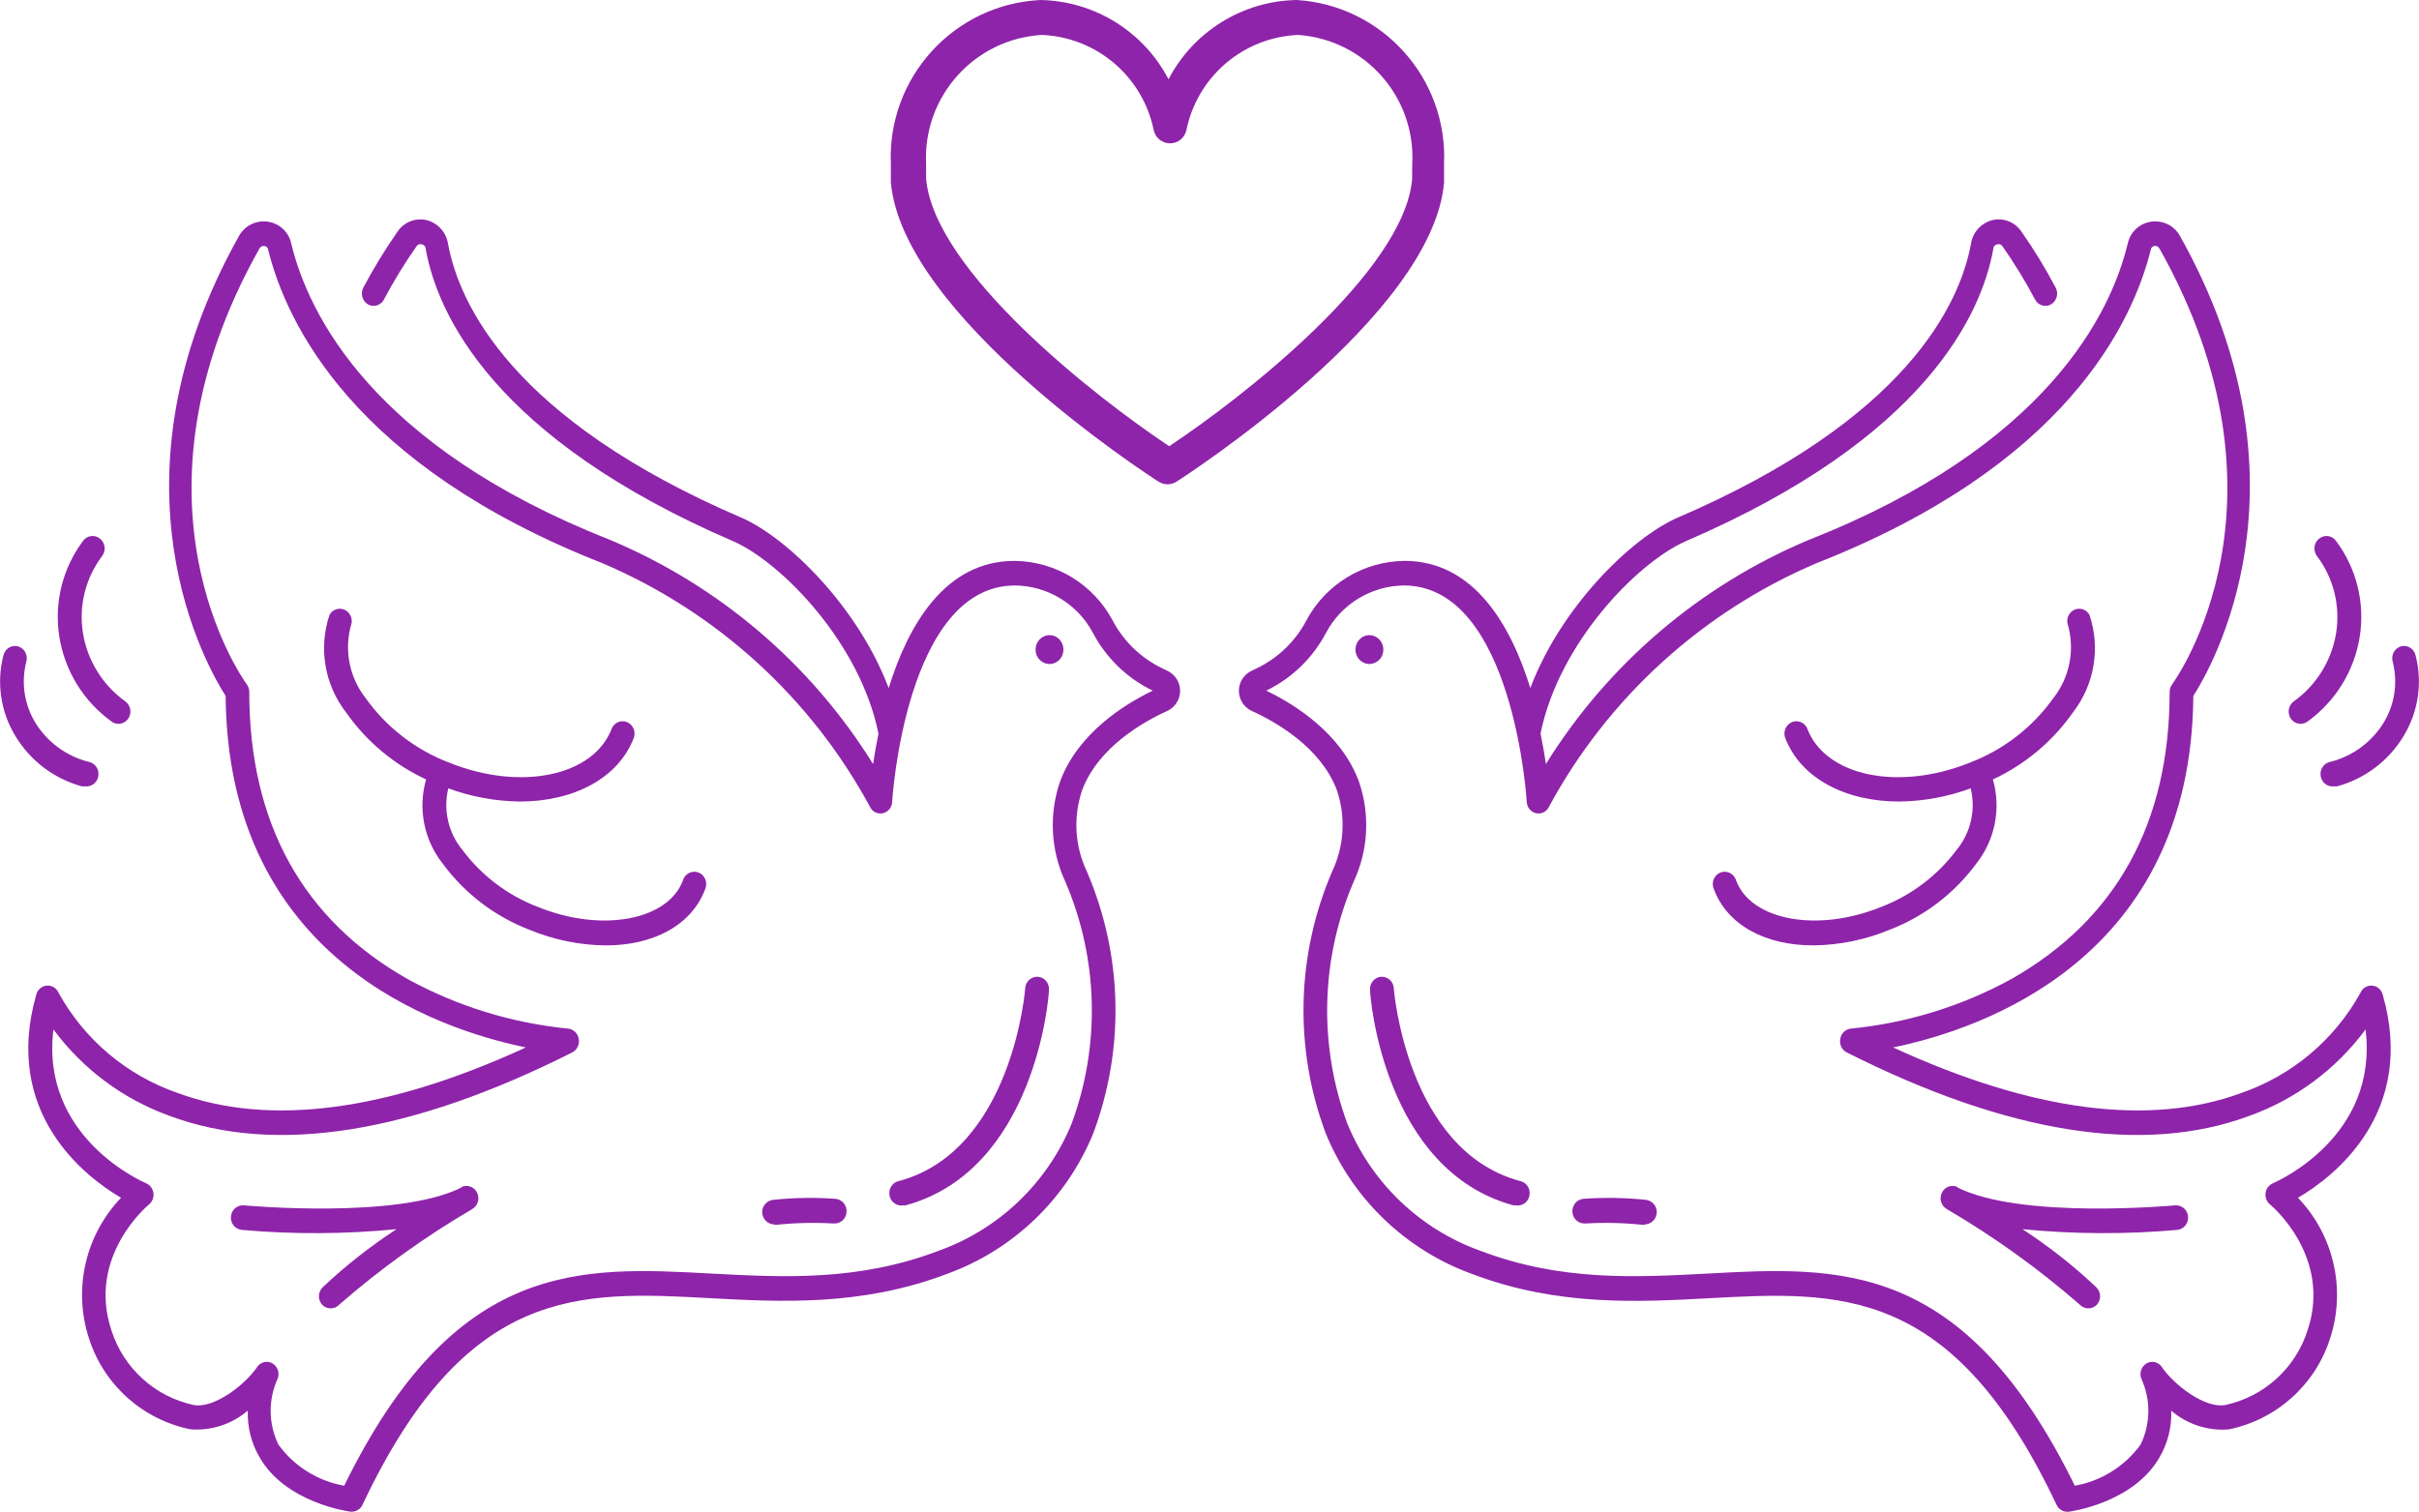
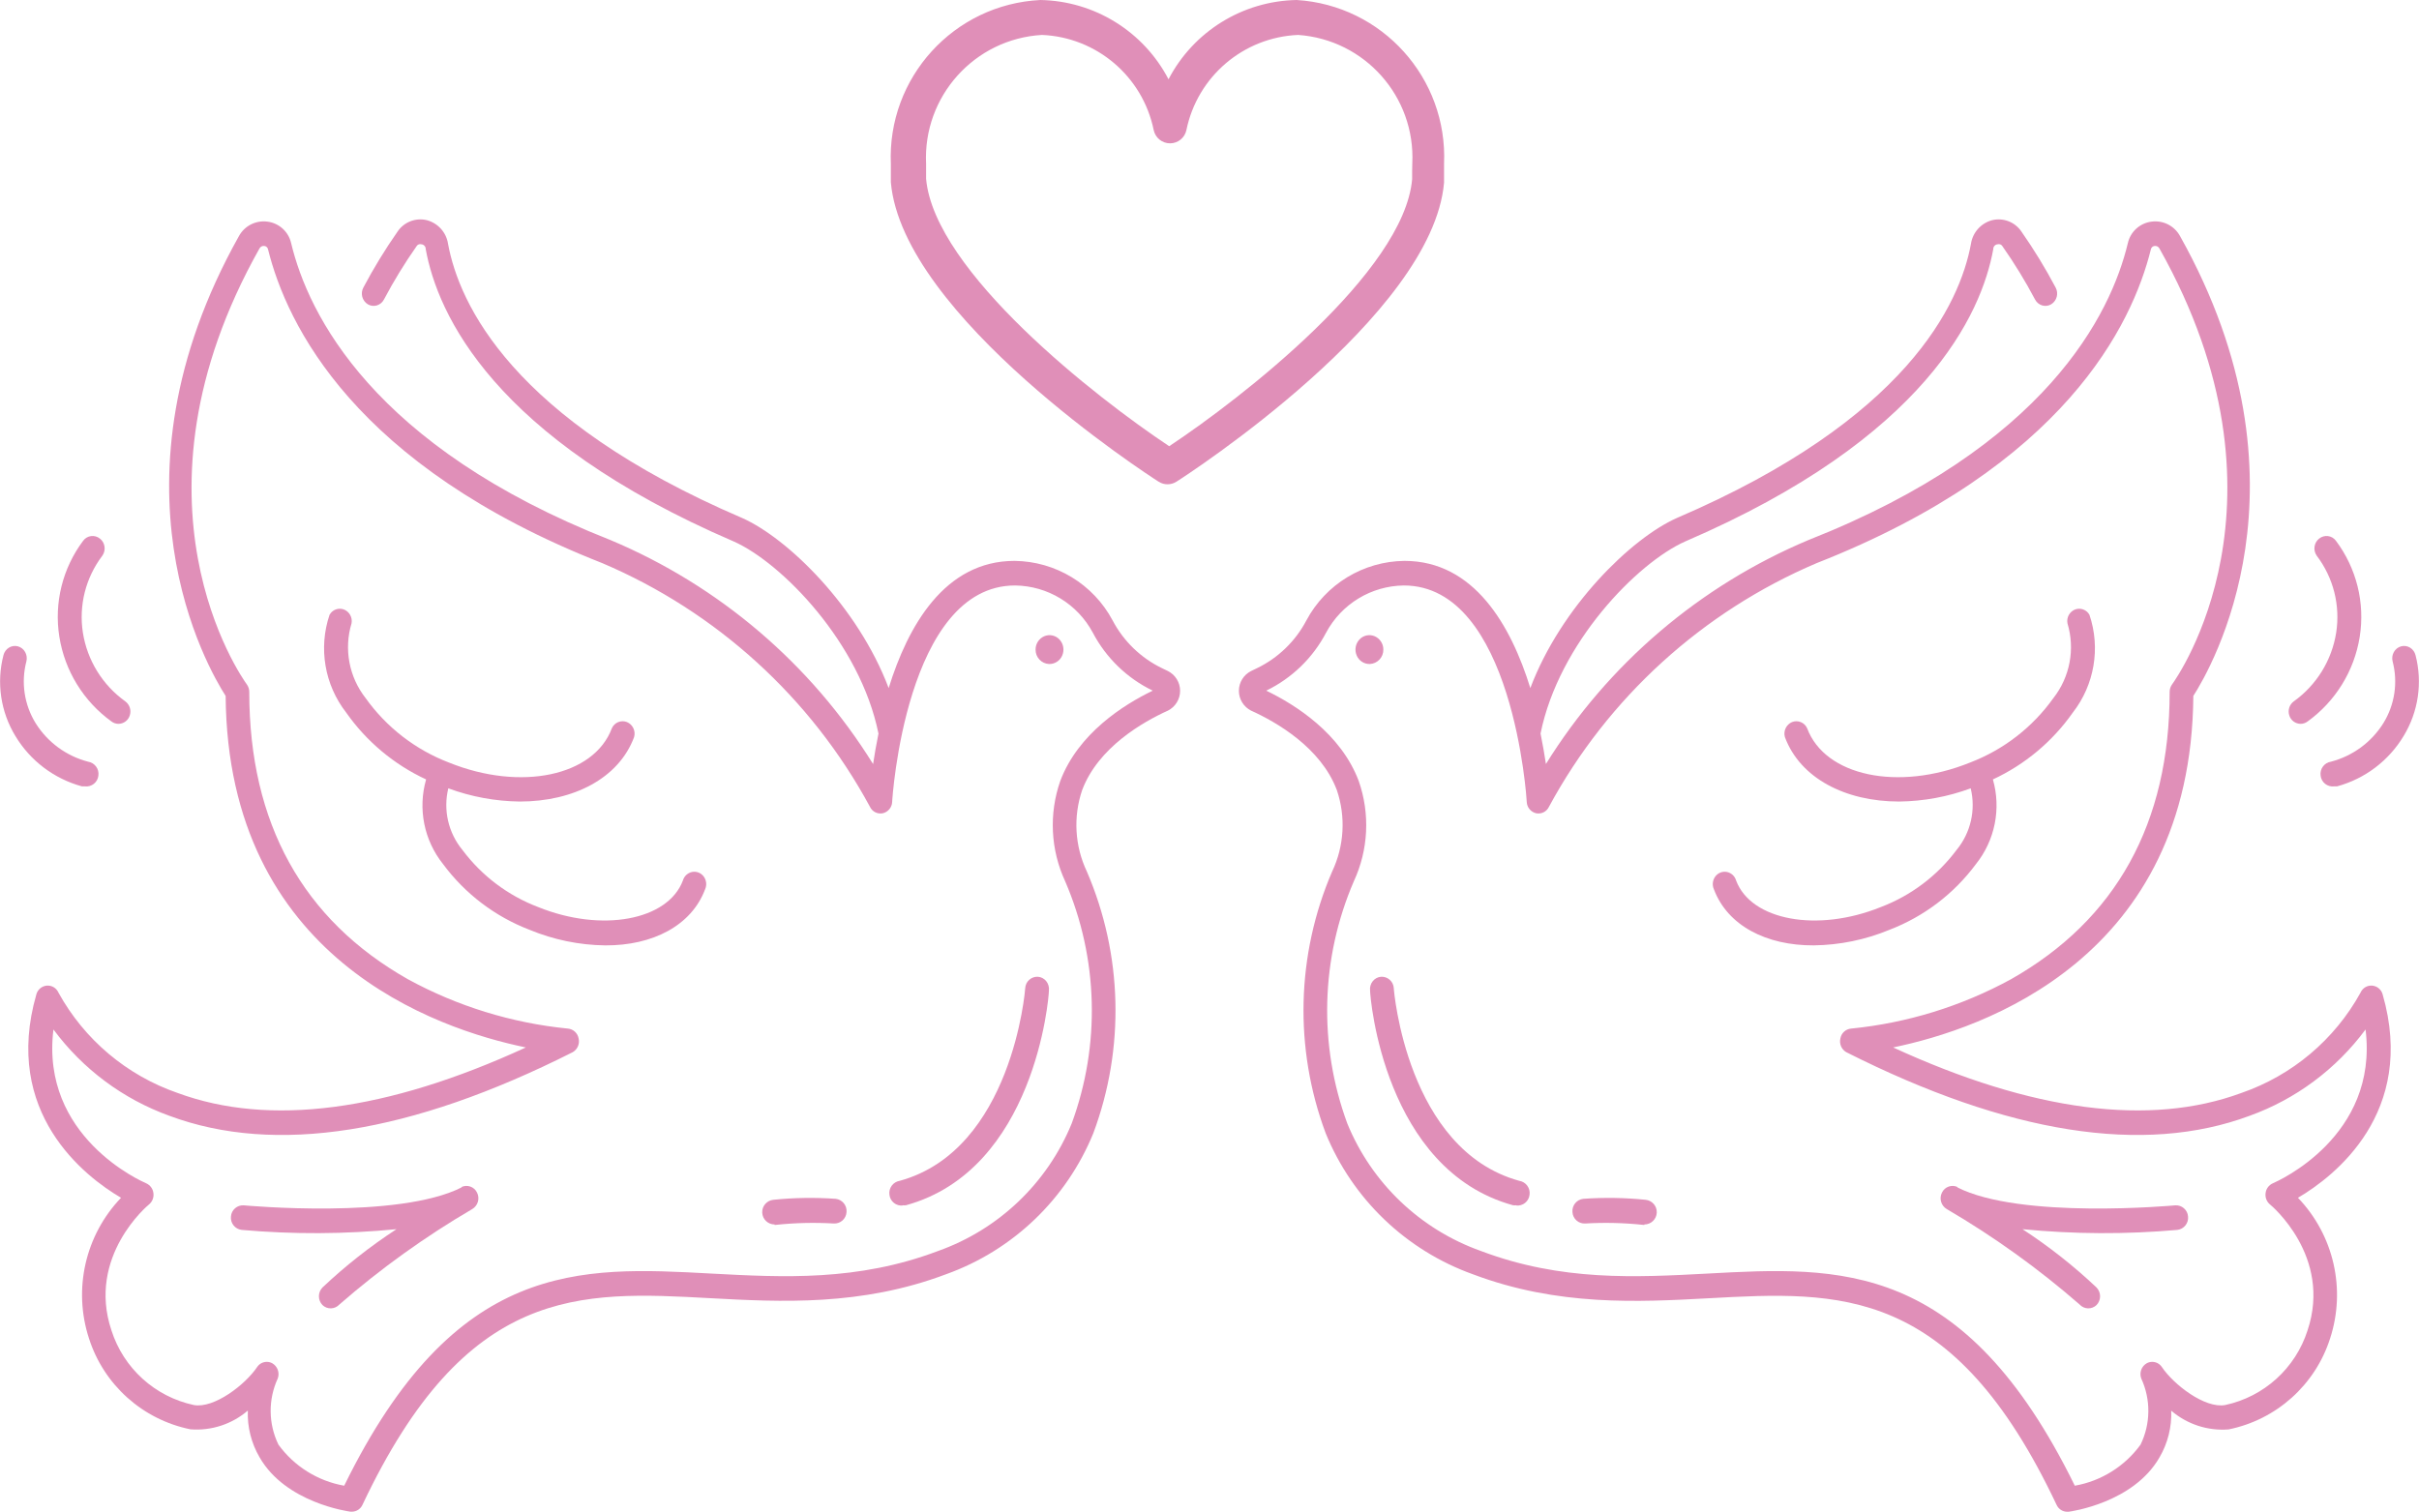
<svg xmlns="http://www.w3.org/2000/svg" width="135" height="84.387" viewBox="0 0 135 84.387">
  <g transform="translate(0)">
    <g transform="translate(69.139 12.247)">
-       <path d="M102.8,46.912a.776.776,0,0,1-.737-.478.828.828,0,0,1,.151-.887.758.758,0,0,1,.85-.187.806.806,0,0,1,.487.747A.793.793,0,0,1,102.8,46.912Z" transform="translate(-95.488 -22.093)" fill="#8e24aa" />
-       <path d="M41.569,58.826a.709.709,0,0,1,.072-.714.653.653,0,0,1,.646-.259.673.673,0,0,1,.518.477c.837,2.231,4.533,2.913,8.068,1.487a9.482,9.482,0,0,0,4.234-3.188,3.946,3.946,0,0,0,.791-3.443,11.939,11.939,0,0,1-3.988.737c-3,0-5.523-1.295-6.38-3.595a.7.7,0,0,1,.4-.842.656.656,0,0,1,.84.347c1,2.672,5.084,3.533,9.092,1.914a10.189,10.189,0,0,0,4.652-3.6,4.606,4.606,0,0,0,.784-4.173.693.693,0,0,1,.424-.771.654.654,0,0,1,.805.3,5.845,5.845,0,0,1-.93,5.454,11.218,11.218,0,0,1-4.46,3.732,5.25,5.25,0,0,1-.95,4.731,10.839,10.839,0,0,1-4.825,3.664,11.408,11.408,0,0,1-4.22.868C44.487,61.966,42.327,60.844,41.569,58.826Z" transform="translate(-15.056 -21.427)" fill="#8e24aa" />
-       <path d="M97.875,85.753a.5.5,0,0,1-.173,0c-7.185-1.976-7.975-11.576-7.975-11.982a.706.706,0,0,1,.146-.522.658.658,0,0,1,.465-.25.673.673,0,0,1,.711.634c0,.09.724,9.028,7,10.756a.69.69,0,0,1,.578.778.675.675,0,0,1-.751.6Z" transform="translate(-82.404 -30.722)" fill="#8e24aa" />
-       <path d="M82.685,92.431h-.073a19.7,19.7,0,0,0-3.223-.076.674.674,0,0,1-.718-.634.684.684,0,0,1,.611-.744,20.179,20.179,0,0,1,3.469.055.69.69,0,0,1-.066,1.377Z" transform="translate(-60.054 -36.305)" fill="#8e24aa" />
-       <path d="M72.159,60.358a12.107,12.107,0,0,0,6.65-5.6.652.652,0,0,1,.656-.392.664.664,0,0,1,.578.489c1.9,6.6-2.691,10.162-4.726,11.354a7.835,7.835,0,0,1,1.792,7.856,7.51,7.51,0,0,1-5.665,5.074,4.389,4.389,0,0,1-3.2-1.047A4.8,4.8,0,0,1,67.59,80.7c-1.451,2.534-4.93,3.016-5.074,3.036H62.43a.655.655,0,0,1-.584-.386c-5.79-12.262-12.1-11.932-19.4-11.533-3.939.213-8.422.454-13.168-1.336A13.967,13.967,0,0,1,21.054,62.6,19.6,19.6,0,0,1,21.415,48a6.063,6.063,0,0,0,.263-4.551c-.893-2.375-3.381-3.8-4.785-4.434a1.237,1.237,0,0,1,0-2.21h0l.328-.158a6.133,6.133,0,0,0,2.757-2.665,6.281,6.281,0,0,1,5.475-3.326c3.893,0,5.947,3.622,7.024,7.1,1.713-4.537,5.632-8.365,8.179-9.495C53.5,22.752,56.45,16.3,57.067,12.961a1.615,1.615,0,0,1,1.19-1.325,1.533,1.533,0,0,1,1.626.636,29.687,29.687,0,0,1,1.91,3.126.707.707,0,0,1-.249.936.63.63,0,0,1-.5.063.663.663,0,0,1-.4-.332,27.691,27.691,0,0,0-1.825-2.981.231.231,0,0,0-.263-.1.263.263,0,0,0-.243.269C57.658,16.872,54.54,23.8,41.128,29.568c-2.685,1.191-7.063,5.68-8.081,10.727.125.613.223,1.191.3,1.7A31.707,31.707,0,0,1,48,29.492c13.267-5.226,16.877-12.62,17.823-16.572a1.555,1.555,0,0,1,1.313-1.2,1.572,1.572,0,0,1,1.6.806c7.74,13.812,1.726,24.139.742,25.668-.112,14.638-11.744,18.59-16.753,19.623C60.5,61.391,67.038,62.245,72.159,60.358ZM49.78,57.315a.667.667,0,0,1,.6-.551,23.453,23.453,0,0,0,8.921-2.754c5.862-3.319,8.855-8.71,8.855-16.042a.71.71,0,0,1,.138-.42c.3-.413,7.221-10.238-.709-24.332a.265.265,0,0,0-.276-.138.234.234,0,0,0-.2.186c-1.044,4.207-4.825,12.083-18.65,17.516a30.609,30.609,0,0,0-14.941,13.6.648.648,0,0,1-.716.365.679.679,0,0,1-.525-.633c0-.117-.761-12.083-6.86-12.083a4.985,4.985,0,0,0-4.339,2.637A7.431,7.431,0,0,1,17.739,37.9c1.628.785,4.162,2.389,5.16,5.04a7.459,7.459,0,0,1-.276,5.611,18.233,18.233,0,0,0-.361,13.509,12.625,12.625,0,0,0,7.457,7.119c4.5,1.7,8.639,1.473,12.656,1.26,7.352-.4,14.3-.778,20.488,11.842a5.771,5.771,0,0,0,3.67-2.293,4.314,4.314,0,0,0,.039-3.69.7.7,0,0,1,.309-.854.632.632,0,0,1,.309-.076.648.648,0,0,1,.532.289c.656.978,2.4,2.327,3.532,2.121a6.183,6.183,0,0,0,4.6-4.172c1.379-4.131-2.048-6.988-2.088-7.016a.7.7,0,0,1-.256-.64.684.684,0,0,1,.407-.551c.256-.11,5.908-2.6,5.173-8.586a13.93,13.93,0,0,1-6.473,4.82c-5.908,2.2-13.477,1.005-22.51-3.553A.7.7,0,0,1,49.78,57.315Z" transform="translate(-16.211 -11.594)" fill="#8e24aa" />
-       <path d="M34.439,90.028c3.536,1.811,12.089,1.019,12.176,1.012a.672.672,0,0,1,.718.62.682.682,0,0,1-.6.751,46.459,46.459,0,0,1-8.64-.041,29.28,29.28,0,0,1,4.134,3.257.706.706,0,0,1,0,.978.658.658,0,0,1-.944-.028,48.821,48.821,0,0,0-7.417-5.33.7.7,0,0,1-.265-.922.654.654,0,0,1,.884-.3Z" transform="translate(5.639 -36.003)" fill="#8e24aa" />
-       <path d="M20.4,37.405a.649.649,0,0,1,.93.124,7.072,7.072,0,0,1,1.329,5.358,7.234,7.234,0,0,1-2.911,4.731.649.649,0,0,1-.385.131.667.667,0,0,1-.638-.48.7.7,0,0,1,.253-.774,5.836,5.836,0,0,0,2.366-3.829,5.656,5.656,0,0,0-1.083-4.3.708.708,0,0,1-.123-.512.693.693,0,0,1,.263-.452Z" transform="translate(39.894 -19.59)" fill="#8e24aa" />
-       <path d="M14.761,54.016h-.166a.675.675,0,0,1-.751-.6.69.69,0,0,1,.578-.778,4.913,4.913,0,0,0,2.924-2.149,4.429,4.429,0,0,0,.518-3.443.711.711,0,0,1,.066-.525.668.668,0,0,1,.406-.322.645.645,0,0,1,.5.073.687.687,0,0,1,.306.422,5.849,5.849,0,0,1-.665,4.511A6.246,6.246,0,0,1,14.761,54.016Z" transform="translate(46.526 -22.367)" fill="#8e24aa" />
+       <path d="M102.8,46.912a.776.776,0,0,1-.737-.478.828.828,0,0,1,.151-.887.758.758,0,0,1,.85-.187.806.806,0,0,1,.487.747A.793.793,0,0,1,102.8,46.912Z" transform="translate(-95.488 -22.093)" fill="#e08fb8" />
+       <path d="M41.569,58.826a.709.709,0,0,1,.072-.714.653.653,0,0,1,.646-.259.673.673,0,0,1,.518.477c.837,2.231,4.533,2.913,8.068,1.487a9.482,9.482,0,0,0,4.234-3.188,3.946,3.946,0,0,0,.791-3.443,11.939,11.939,0,0,1-3.988.737c-3,0-5.523-1.295-6.38-3.595a.7.7,0,0,1,.4-.842.656.656,0,0,1,.84.347c1,2.672,5.084,3.533,9.092,1.914a10.189,10.189,0,0,0,4.652-3.6,4.606,4.606,0,0,0,.784-4.173.693.693,0,0,1,.424-.771.654.654,0,0,1,.805.3,5.845,5.845,0,0,1-.93,5.454,11.218,11.218,0,0,1-4.46,3.732,5.25,5.25,0,0,1-.95,4.731,10.839,10.839,0,0,1-4.825,3.664,11.408,11.408,0,0,1-4.22.868C44.487,61.966,42.327,60.844,41.569,58.826Z" transform="translate(-15.056 -21.427)" fill="#e08fb8" />
+       <path d="M97.875,85.753a.5.5,0,0,1-.173,0c-7.185-1.976-7.975-11.576-7.975-11.982a.706.706,0,0,1,.146-.522.658.658,0,0,1,.465-.25.673.673,0,0,1,.711.634c0,.09.724,9.028,7,10.756a.69.69,0,0,1,.578.778.675.675,0,0,1-.751.6Z" transform="translate(-82.404 -30.722)" fill="#e08fb8" />
+       <path d="M82.685,92.431h-.073a19.7,19.7,0,0,0-3.223-.076.674.674,0,0,1-.718-.634.684.684,0,0,1,.611-.744,20.179,20.179,0,0,1,3.469.055.69.69,0,0,1-.066,1.377Z" transform="translate(-60.054 -36.305)" fill="#e08fb8" />
+       <path d="M72.159,60.358a12.107,12.107,0,0,0,6.65-5.6.652.652,0,0,1,.656-.392.664.664,0,0,1,.578.489c1.9,6.6-2.691,10.162-4.726,11.354a7.835,7.835,0,0,1,1.792,7.856,7.51,7.51,0,0,1-5.665,5.074,4.389,4.389,0,0,1-3.2-1.047A4.8,4.8,0,0,1,67.59,80.7c-1.451,2.534-4.93,3.016-5.074,3.036H62.43a.655.655,0,0,1-.584-.386c-5.79-12.262-12.1-11.932-19.4-11.533-3.939.213-8.422.454-13.168-1.336A13.967,13.967,0,0,1,21.054,62.6,19.6,19.6,0,0,1,21.415,48a6.063,6.063,0,0,0,.263-4.551c-.893-2.375-3.381-3.8-4.785-4.434a1.237,1.237,0,0,1,0-2.21h0l.328-.158a6.133,6.133,0,0,0,2.757-2.665,6.281,6.281,0,0,1,5.475-3.326c3.893,0,5.947,3.622,7.024,7.1,1.713-4.537,5.632-8.365,8.179-9.495C53.5,22.752,56.45,16.3,57.067,12.961a1.615,1.615,0,0,1,1.19-1.325,1.533,1.533,0,0,1,1.626.636,29.687,29.687,0,0,1,1.91,3.126.707.707,0,0,1-.249.936.63.63,0,0,1-.5.063.663.663,0,0,1-.4-.332,27.691,27.691,0,0,0-1.825-2.981.231.231,0,0,0-.263-.1.263.263,0,0,0-.243.269C57.658,16.872,54.54,23.8,41.128,29.568c-2.685,1.191-7.063,5.68-8.081,10.727.125.613.223,1.191.3,1.7A31.707,31.707,0,0,1,48,29.492c13.267-5.226,16.877-12.62,17.823-16.572a1.555,1.555,0,0,1,1.313-1.2,1.572,1.572,0,0,1,1.6.806c7.74,13.812,1.726,24.139.742,25.668-.112,14.638-11.744,18.59-16.753,19.623C60.5,61.391,67.038,62.245,72.159,60.358ZM49.78,57.315a.667.667,0,0,1,.6-.551,23.453,23.453,0,0,0,8.921-2.754c5.862-3.319,8.855-8.71,8.855-16.042a.71.71,0,0,1,.138-.42c.3-.413,7.221-10.238-.709-24.332a.265.265,0,0,0-.276-.138.234.234,0,0,0-.2.186c-1.044,4.207-4.825,12.083-18.65,17.516a30.609,30.609,0,0,0-14.941,13.6.648.648,0,0,1-.716.365.679.679,0,0,1-.525-.633c0-.117-.761-12.083-6.86-12.083a4.985,4.985,0,0,0-4.339,2.637A7.431,7.431,0,0,1,17.739,37.9c1.628.785,4.162,2.389,5.16,5.04a7.459,7.459,0,0,1-.276,5.611,18.233,18.233,0,0,0-.361,13.509,12.625,12.625,0,0,0,7.457,7.119c4.5,1.7,8.639,1.473,12.656,1.26,7.352-.4,14.3-.778,20.488,11.842a5.771,5.771,0,0,0,3.67-2.293,4.314,4.314,0,0,0,.039-3.69.7.7,0,0,1,.309-.854.632.632,0,0,1,.309-.076.648.648,0,0,1,.532.289c.656.978,2.4,2.327,3.532,2.121a6.183,6.183,0,0,0,4.6-4.172c1.379-4.131-2.048-6.988-2.088-7.016a.7.7,0,0,1-.256-.64.684.684,0,0,1,.407-.551c.256-.11,5.908-2.6,5.173-8.586a13.93,13.93,0,0,1-6.473,4.82c-5.908,2.2-13.477,1.005-22.51-3.553A.7.7,0,0,1,49.78,57.315Z" transform="translate(-16.211 -11.594)" fill="#e08fb8" />
+       <path d="M34.439,90.028c3.536,1.811,12.089,1.019,12.176,1.012a.672.672,0,0,1,.718.62.682.682,0,0,1-.6.751,46.459,46.459,0,0,1-8.64-.041,29.28,29.28,0,0,1,4.134,3.257.706.706,0,0,1,0,.978.658.658,0,0,1-.944-.028,48.821,48.821,0,0,0-7.417-5.33.7.7,0,0,1-.265-.922.654.654,0,0,1,.884-.3Z" transform="translate(5.639 -36.003)" fill="#e08fb8" />
+       <path d="M20.4,37.405a.649.649,0,0,1,.93.124,7.072,7.072,0,0,1,1.329,5.358,7.234,7.234,0,0,1-2.911,4.731.649.649,0,0,1-.385.131.667.667,0,0,1-.638-.48.7.7,0,0,1,.253-.774,5.836,5.836,0,0,0,2.366-3.829,5.656,5.656,0,0,0-1.083-4.3.708.708,0,0,1-.123-.512.693.693,0,0,1,.263-.452Z" transform="translate(39.894 -19.59)" fill="#e08fb8" />
+       <path d="M14.761,54.016h-.166a.675.675,0,0,1-.751-.6.69.69,0,0,1,.578-.778,4.913,4.913,0,0,0,2.924-2.149,4.429,4.429,0,0,0,.518-3.443.711.711,0,0,1,.066-.525.668.668,0,0,1,.406-.322.645.645,0,0,1,.5.073.687.687,0,0,1,.306.422,5.849,5.849,0,0,1-.665,4.511A6.246,6.246,0,0,1,14.761,54.016Z" transform="translate(46.526 -22.367)" fill="#e08fb8" />
    </g>
    <g transform="translate(0 12.247)">
-       <path d="M102.751,46.912a.776.776,0,0,0,.737-.478.828.828,0,0,0-.151-.887.758.758,0,0,0-.85-.187.806.806,0,0,0-.487.747.793.793,0,0,0,.751.806Z" transform="translate(-44.206 -22.093)" fill="#8e24aa" />
-       <path d="M62.79,58.826a.709.709,0,0,0-.072-.714.653.653,0,0,0-.646-.259.673.673,0,0,0-.518.477c-.837,2.231-4.533,2.913-8.068,1.487a9.482,9.482,0,0,1-4.234-3.188,3.946,3.946,0,0,1-.791-3.443,11.939,11.939,0,0,0,3.988.737c3,0,5.523-1.295,6.38-3.595a.7.7,0,0,0-.4-.842.656.656,0,0,0-.84.347c-1,2.672-5.084,3.533-9.092,1.914a10.188,10.188,0,0,1-4.652-3.6,4.606,4.606,0,0,1-.784-4.173.693.693,0,0,0-.424-.771.654.654,0,0,0-.805.3,5.845,5.845,0,0,0,.93,5.454,11.218,11.218,0,0,0,4.46,3.732,5.25,5.25,0,0,0,.95,4.731A10.839,10.839,0,0,0,53,61.085a11.408,11.408,0,0,0,4.22.868C59.872,61.966,62.032,60.844,62.79,58.826Z" transform="translate(-23.442 -21.427)" fill="#8e24aa" />
-       <path d="M90.478,85.753a.5.5,0,0,0,.173,0c7.185-1.976,7.975-11.576,7.975-11.982a.706.706,0,0,0-.146-.522.657.657,0,0,0-.465-.25.673.673,0,0,0-.711.634c0,.09-.724,9.028-7,10.756a.69.69,0,0,0-.578.778.675.675,0,0,0,.751.6Z" transform="translate(-40.088 -30.722)" fill="#8e24aa" />
-       <path d="M79.367,92.431h.073a19.7,19.7,0,0,1,3.223-.076.674.674,0,0,0,.718-.634.684.684,0,0,0-.611-.744,20.179,20.179,0,0,0-3.469.055.69.69,0,0,0,.066,1.377Z" transform="translate(-36.138 -36.305)" fill="#8e24aa" />
-       <path d="M24.547,60.358a12.107,12.107,0,0,1-6.65-5.6.652.652,0,0,0-.656-.392.664.664,0,0,0-.578.489c-1.9,6.6,2.691,10.162,4.726,11.354A7.835,7.835,0,0,0,19.6,74.06a7.51,7.51,0,0,0,5.665,5.074,4.389,4.389,0,0,0,3.2-1.047,4.8,4.8,0,0,0,.656,2.609c1.451,2.534,4.93,3.016,5.074,3.036h.085a.655.655,0,0,0,.584-.386c5.79-12.262,12.1-11.932,19.4-11.533,3.939.213,8.422.454,13.168-1.336A13.967,13.967,0,0,0,75.652,62.6,19.6,19.6,0,0,0,75.291,48a6.063,6.063,0,0,1-.263-4.551c.893-2.375,3.381-3.8,4.785-4.434a1.237,1.237,0,0,0,0-2.21h0l-.328-.158a6.133,6.133,0,0,1-2.757-2.665,6.281,6.281,0,0,0-5.475-3.326c-3.893,0-5.947,3.622-7.024,7.1-1.713-4.537-5.632-8.365-8.179-9.495C43.2,22.752,40.256,16.3,39.639,12.961a1.615,1.615,0,0,0-1.19-1.325,1.533,1.533,0,0,0-1.626.636,29.686,29.686,0,0,0-1.91,3.126.707.707,0,0,0,.249.936.63.63,0,0,0,.5.063.663.663,0,0,0,.4-.332,27.692,27.692,0,0,1,1.825-2.981.231.231,0,0,1,.263-.1.263.263,0,0,1,.243.269c.656,3.622,3.775,10.548,17.186,16.318,2.685,1.191,7.063,5.68,8.081,10.727-.125.613-.223,1.191-.3,1.7A31.707,31.707,0,0,0,48.7,29.492C35.438,24.267,31.827,16.872,30.882,12.92a1.555,1.555,0,0,0-1.313-1.2,1.572,1.572,0,0,0-1.6.806c-7.74,13.812-1.726,24.139-.742,25.668.112,14.638,11.744,18.59,16.753,19.623C36.206,61.391,29.668,62.245,24.547,60.358Zm22.378-3.043a.667.667,0,0,0-.6-.551A23.453,23.453,0,0,1,37.4,54.01c-5.862-3.319-8.855-8.71-8.855-16.042a.71.71,0,0,0-.138-.42c-.3-.413-7.221-10.238.709-24.332a.265.265,0,0,1,.276-.138.234.234,0,0,1,.2.186c1.044,4.207,4.825,12.083,18.65,17.516a30.609,30.609,0,0,1,14.941,13.6.648.648,0,0,0,.716.365.679.679,0,0,0,.525-.633c0-.117.761-12.083,6.86-12.083a4.985,4.985,0,0,1,4.339,2.637A7.431,7.431,0,0,0,78.967,37.9c-1.628.785-4.162,2.389-5.16,5.04a7.459,7.459,0,0,0,.276,5.611,18.233,18.233,0,0,1,.361,13.509,12.625,12.625,0,0,1-7.457,7.119c-4.5,1.7-8.639,1.473-12.656,1.26-7.352-.4-14.3-.778-20.488,11.842a5.771,5.771,0,0,1-3.67-2.293,4.314,4.314,0,0,1-.039-3.69.7.7,0,0,0-.309-.854.632.632,0,0,0-.309-.076.648.648,0,0,0-.532.289c-.656.978-2.4,2.327-3.532,2.121a6.183,6.183,0,0,1-4.6-4.172c-1.379-4.131,2.048-6.988,2.088-7.016a.7.7,0,0,0,.256-.64.684.684,0,0,0-.407-.551c-.256-.11-5.908-2.6-5.173-8.586a13.93,13.93,0,0,0,6.473,4.82c5.908,2.2,13.477,1.005,22.51-3.553A.7.7,0,0,0,46.926,57.315Z" transform="translate(-14.634 -11.594)" fill="#8e24aa" />
-       <path d="M46.422,90.028c-3.536,1.811-12.089,1.019-12.176,1.012a.672.672,0,0,0-.718.62.682.682,0,0,0,.6.751,46.459,46.459,0,0,0,8.64-.041,29.28,29.28,0,0,0-4.134,3.257.706.706,0,0,0,0,.978.658.658,0,0,0,.944-.028,48.822,48.822,0,0,1,7.417-5.33.7.7,0,0,0,.265-.922.654.654,0,0,0-.884-.3Z" transform="translate(-20.639 -36.003)" fill="#8e24aa" />
-       <path d="M21.036,37.405a.649.649,0,0,0-.93.124,7.072,7.072,0,0,0-1.329,5.358,7.234,7.234,0,0,0,2.911,4.731.649.649,0,0,0,.385.131.667.667,0,0,0,.638-.48.7.7,0,0,0-.253-.774,5.836,5.836,0,0,1-2.366-3.829,5.656,5.656,0,0,1,1.083-4.3.708.708,0,0,0,.123-.512.693.693,0,0,0-.263-.452Z" transform="translate(-15.465 -19.59)" fill="#8e24aa" />
-       <path d="M18.412,54.016h.166a.675.675,0,0,0,.751-.6.69.69,0,0,0-.578-.778,4.913,4.913,0,0,1-2.924-2.149,4.429,4.429,0,0,1-.518-3.443.711.711,0,0,0-.066-.525.668.668,0,0,0-.406-.322.645.645,0,0,0-.5.073.687.687,0,0,0-.306.422,5.849,5.849,0,0,0,.665,4.511A6.246,6.246,0,0,0,18.412,54.016Z" transform="translate(-13.838 -22.367)" fill="#8e24aa" />
+       <path d="M102.751,46.912a.776.776,0,0,0,.737-.478.828.828,0,0,0-.151-.887.758.758,0,0,0-.85-.187.806.806,0,0,0-.487.747.793.793,0,0,0,.751.806Z" transform="translate(-44.206 -22.093)" fill="#e08fb8" />
+       <path d="M62.79,58.826a.709.709,0,0,0-.072-.714.653.653,0,0,0-.646-.259.673.673,0,0,0-.518.477c-.837,2.231-4.533,2.913-8.068,1.487a9.482,9.482,0,0,1-4.234-3.188,3.946,3.946,0,0,1-.791-3.443,11.939,11.939,0,0,0,3.988.737c3,0,5.523-1.295,6.38-3.595a.7.7,0,0,0-.4-.842.656.656,0,0,0-.84.347c-1,2.672-5.084,3.533-9.092,1.914a10.188,10.188,0,0,1-4.652-3.6,4.606,4.606,0,0,1-.784-4.173.693.693,0,0,0-.424-.771.654.654,0,0,0-.805.3,5.845,5.845,0,0,0,.93,5.454,11.218,11.218,0,0,0,4.46,3.732,5.25,5.25,0,0,0,.95,4.731A10.839,10.839,0,0,0,53,61.085a11.408,11.408,0,0,0,4.22.868C59.872,61.966,62.032,60.844,62.79,58.826Z" transform="translate(-23.442 -21.427)" fill="#e08fb8" />
+       <path d="M90.478,85.753a.5.5,0,0,0,.173,0c7.185-1.976,7.975-11.576,7.975-11.982a.706.706,0,0,0-.146-.522.657.657,0,0,0-.465-.25.673.673,0,0,0-.711.634c0,.09-.724,9.028-7,10.756a.69.69,0,0,0-.578.778.675.675,0,0,0,.751.6Z" transform="translate(-40.088 -30.722)" fill="#e08fb8" />
+       <path d="M79.367,92.431h.073a19.7,19.7,0,0,1,3.223-.076.674.674,0,0,0,.718-.634.684.684,0,0,0-.611-.744,20.179,20.179,0,0,0-3.469.055.69.69,0,0,0,.066,1.377Z" transform="translate(-36.138 -36.305)" fill="#e08fb8" />
+       <path d="M24.547,60.358a12.107,12.107,0,0,1-6.65-5.6.652.652,0,0,0-.656-.392.664.664,0,0,0-.578.489c-1.9,6.6,2.691,10.162,4.726,11.354A7.835,7.835,0,0,0,19.6,74.06a7.51,7.51,0,0,0,5.665,5.074,4.389,4.389,0,0,0,3.2-1.047,4.8,4.8,0,0,0,.656,2.609c1.451,2.534,4.93,3.016,5.074,3.036h.085a.655.655,0,0,0,.584-.386c5.79-12.262,12.1-11.932,19.4-11.533,3.939.213,8.422.454,13.168-1.336A13.967,13.967,0,0,0,75.652,62.6,19.6,19.6,0,0,0,75.291,48a6.063,6.063,0,0,1-.263-4.551c.893-2.375,3.381-3.8,4.785-4.434a1.237,1.237,0,0,0,0-2.21h0l-.328-.158a6.133,6.133,0,0,1-2.757-2.665,6.281,6.281,0,0,0-5.475-3.326c-3.893,0-5.947,3.622-7.024,7.1-1.713-4.537-5.632-8.365-8.179-9.495C43.2,22.752,40.256,16.3,39.639,12.961a1.615,1.615,0,0,0-1.19-1.325,1.533,1.533,0,0,0-1.626.636,29.686,29.686,0,0,0-1.91,3.126.707.707,0,0,0,.249.936.63.63,0,0,0,.5.063.663.663,0,0,0,.4-.332,27.692,27.692,0,0,1,1.825-2.981.231.231,0,0,1,.263-.1.263.263,0,0,1,.243.269c.656,3.622,3.775,10.548,17.186,16.318,2.685,1.191,7.063,5.68,8.081,10.727-.125.613-.223,1.191-.3,1.7A31.707,31.707,0,0,0,48.7,29.492C35.438,24.267,31.827,16.872,30.882,12.92a1.555,1.555,0,0,0-1.313-1.2,1.572,1.572,0,0,0-1.6.806c-7.74,13.812-1.726,24.139-.742,25.668.112,14.638,11.744,18.59,16.753,19.623C36.206,61.391,29.668,62.245,24.547,60.358Zm22.378-3.043a.667.667,0,0,0-.6-.551A23.453,23.453,0,0,1,37.4,54.01c-5.862-3.319-8.855-8.71-8.855-16.042a.71.71,0,0,0-.138-.42c-.3-.413-7.221-10.238.709-24.332a.265.265,0,0,1,.276-.138.234.234,0,0,1,.2.186c1.044,4.207,4.825,12.083,18.65,17.516a30.609,30.609,0,0,1,14.941,13.6.648.648,0,0,0,.716.365.679.679,0,0,0,.525-.633c0-.117.761-12.083,6.86-12.083a4.985,4.985,0,0,1,4.339,2.637A7.431,7.431,0,0,0,78.967,37.9c-1.628.785-4.162,2.389-5.16,5.04a7.459,7.459,0,0,0,.276,5.611,18.233,18.233,0,0,1,.361,13.509,12.625,12.625,0,0,1-7.457,7.119c-4.5,1.7-8.639,1.473-12.656,1.26-7.352-.4-14.3-.778-20.488,11.842a5.771,5.771,0,0,1-3.67-2.293,4.314,4.314,0,0,1-.039-3.69.7.7,0,0,0-.309-.854.632.632,0,0,0-.309-.076.648.648,0,0,0-.532.289c-.656.978-2.4,2.327-3.532,2.121a6.183,6.183,0,0,1-4.6-4.172c-1.379-4.131,2.048-6.988,2.088-7.016a.7.7,0,0,0,.256-.64.684.684,0,0,0-.407-.551c-.256-.11-5.908-2.6-5.173-8.586a13.93,13.93,0,0,0,6.473,4.82c5.908,2.2,13.477,1.005,22.51-3.553A.7.7,0,0,0,46.926,57.315Z" transform="translate(-14.634 -11.594)" fill="#e08fb8" />
+       <path d="M46.422,90.028c-3.536,1.811-12.089,1.019-12.176,1.012a.672.672,0,0,0-.718.62.682.682,0,0,0,.6.751,46.459,46.459,0,0,0,8.64-.041,29.28,29.28,0,0,0-4.134,3.257.706.706,0,0,0,0,.978.658.658,0,0,0,.944-.028,48.822,48.822,0,0,1,7.417-5.33.7.7,0,0,0,.265-.922.654.654,0,0,0-.884-.3Z" transform="translate(-20.639 -36.003)" fill="#e08fb8" />
+       <path d="M21.036,37.405a.649.649,0,0,0-.93.124,7.072,7.072,0,0,0-1.329,5.358,7.234,7.234,0,0,0,2.911,4.731.649.649,0,0,0,.385.131.667.667,0,0,0,.638-.48.7.7,0,0,0-.253-.774,5.836,5.836,0,0,1-2.366-3.829,5.656,5.656,0,0,1,1.083-4.3.708.708,0,0,0,.123-.512.693.693,0,0,0-.263-.452Z" transform="translate(-15.465 -19.59)" fill="#e08fb8" />
+       <path d="M18.412,54.016h.166a.675.675,0,0,0,.751-.6.69.69,0,0,0-.578-.778,4.913,4.913,0,0,1-2.924-2.149,4.429,4.429,0,0,1-.518-3.443.711.711,0,0,0-.066-.525.668.668,0,0,0-.406-.322.645.645,0,0,0-.5.073.687.687,0,0,0-.306.422,5.849,5.849,0,0,0,.665,4.511A6.246,6.246,0,0,0,18.412,54.016Z" transform="translate(-13.838 -22.367)" fill="#e08fb8" />
    </g>
-     <path d="M90.516,58.65a8.233,8.233,0,0,0-7.151,4.426,8.233,8.233,0,0,0-7.151-4.426,8.79,8.79,0,0,0-8.345,9.164v1.014c.659,7.467,14.358,16.339,14.941,16.709a.923.923,0,0,0,1,0c.583-.37,14.282-9.242,14.932-16.69V67.794a8.776,8.776,0,0,0-8.223-9.144Zm6.445,9.563v.439c-.452,5.177-9.5,12.215-13.558,14.906C79.348,80.867,70.3,73.809,69.836,68.633v-.838A6.873,6.873,0,0,1,76.3,60.6a6.649,6.649,0,0,1,6.238,5.313.933.933,0,0,0,1.825,0A6.65,6.65,0,0,1,90.6,60.6a6.857,6.857,0,0,1,6.37,7.165C96.971,67.833,96.961,68.087,96.961,68.213Z" transform="translate(-18.152 -58.65)" fill="#8e24aa" />
+     <path d="M90.516,58.65a8.233,8.233,0,0,0-7.151,4.426,8.233,8.233,0,0,0-7.151-4.426,8.79,8.79,0,0,0-8.345,9.164v1.014c.659,7.467,14.358,16.339,14.941,16.709a.923.923,0,0,0,1,0c.583-.37,14.282-9.242,14.932-16.69V67.794a8.776,8.776,0,0,0-8.223-9.144Zm6.445,9.563v.439c-.452,5.177-9.5,12.215-13.558,14.906C79.348,80.867,70.3,73.809,69.836,68.633v-.838A6.873,6.873,0,0,1,76.3,60.6a6.649,6.649,0,0,1,6.238,5.313.933.933,0,0,0,1.825,0A6.65,6.65,0,0,1,90.6,60.6a6.857,6.857,0,0,1,6.37,7.165C96.971,67.833,96.961,68.087,96.961,68.213Z" transform="translate(-18.152 -58.65)" fill="#e08fb8" />
  </g>
</svg>
